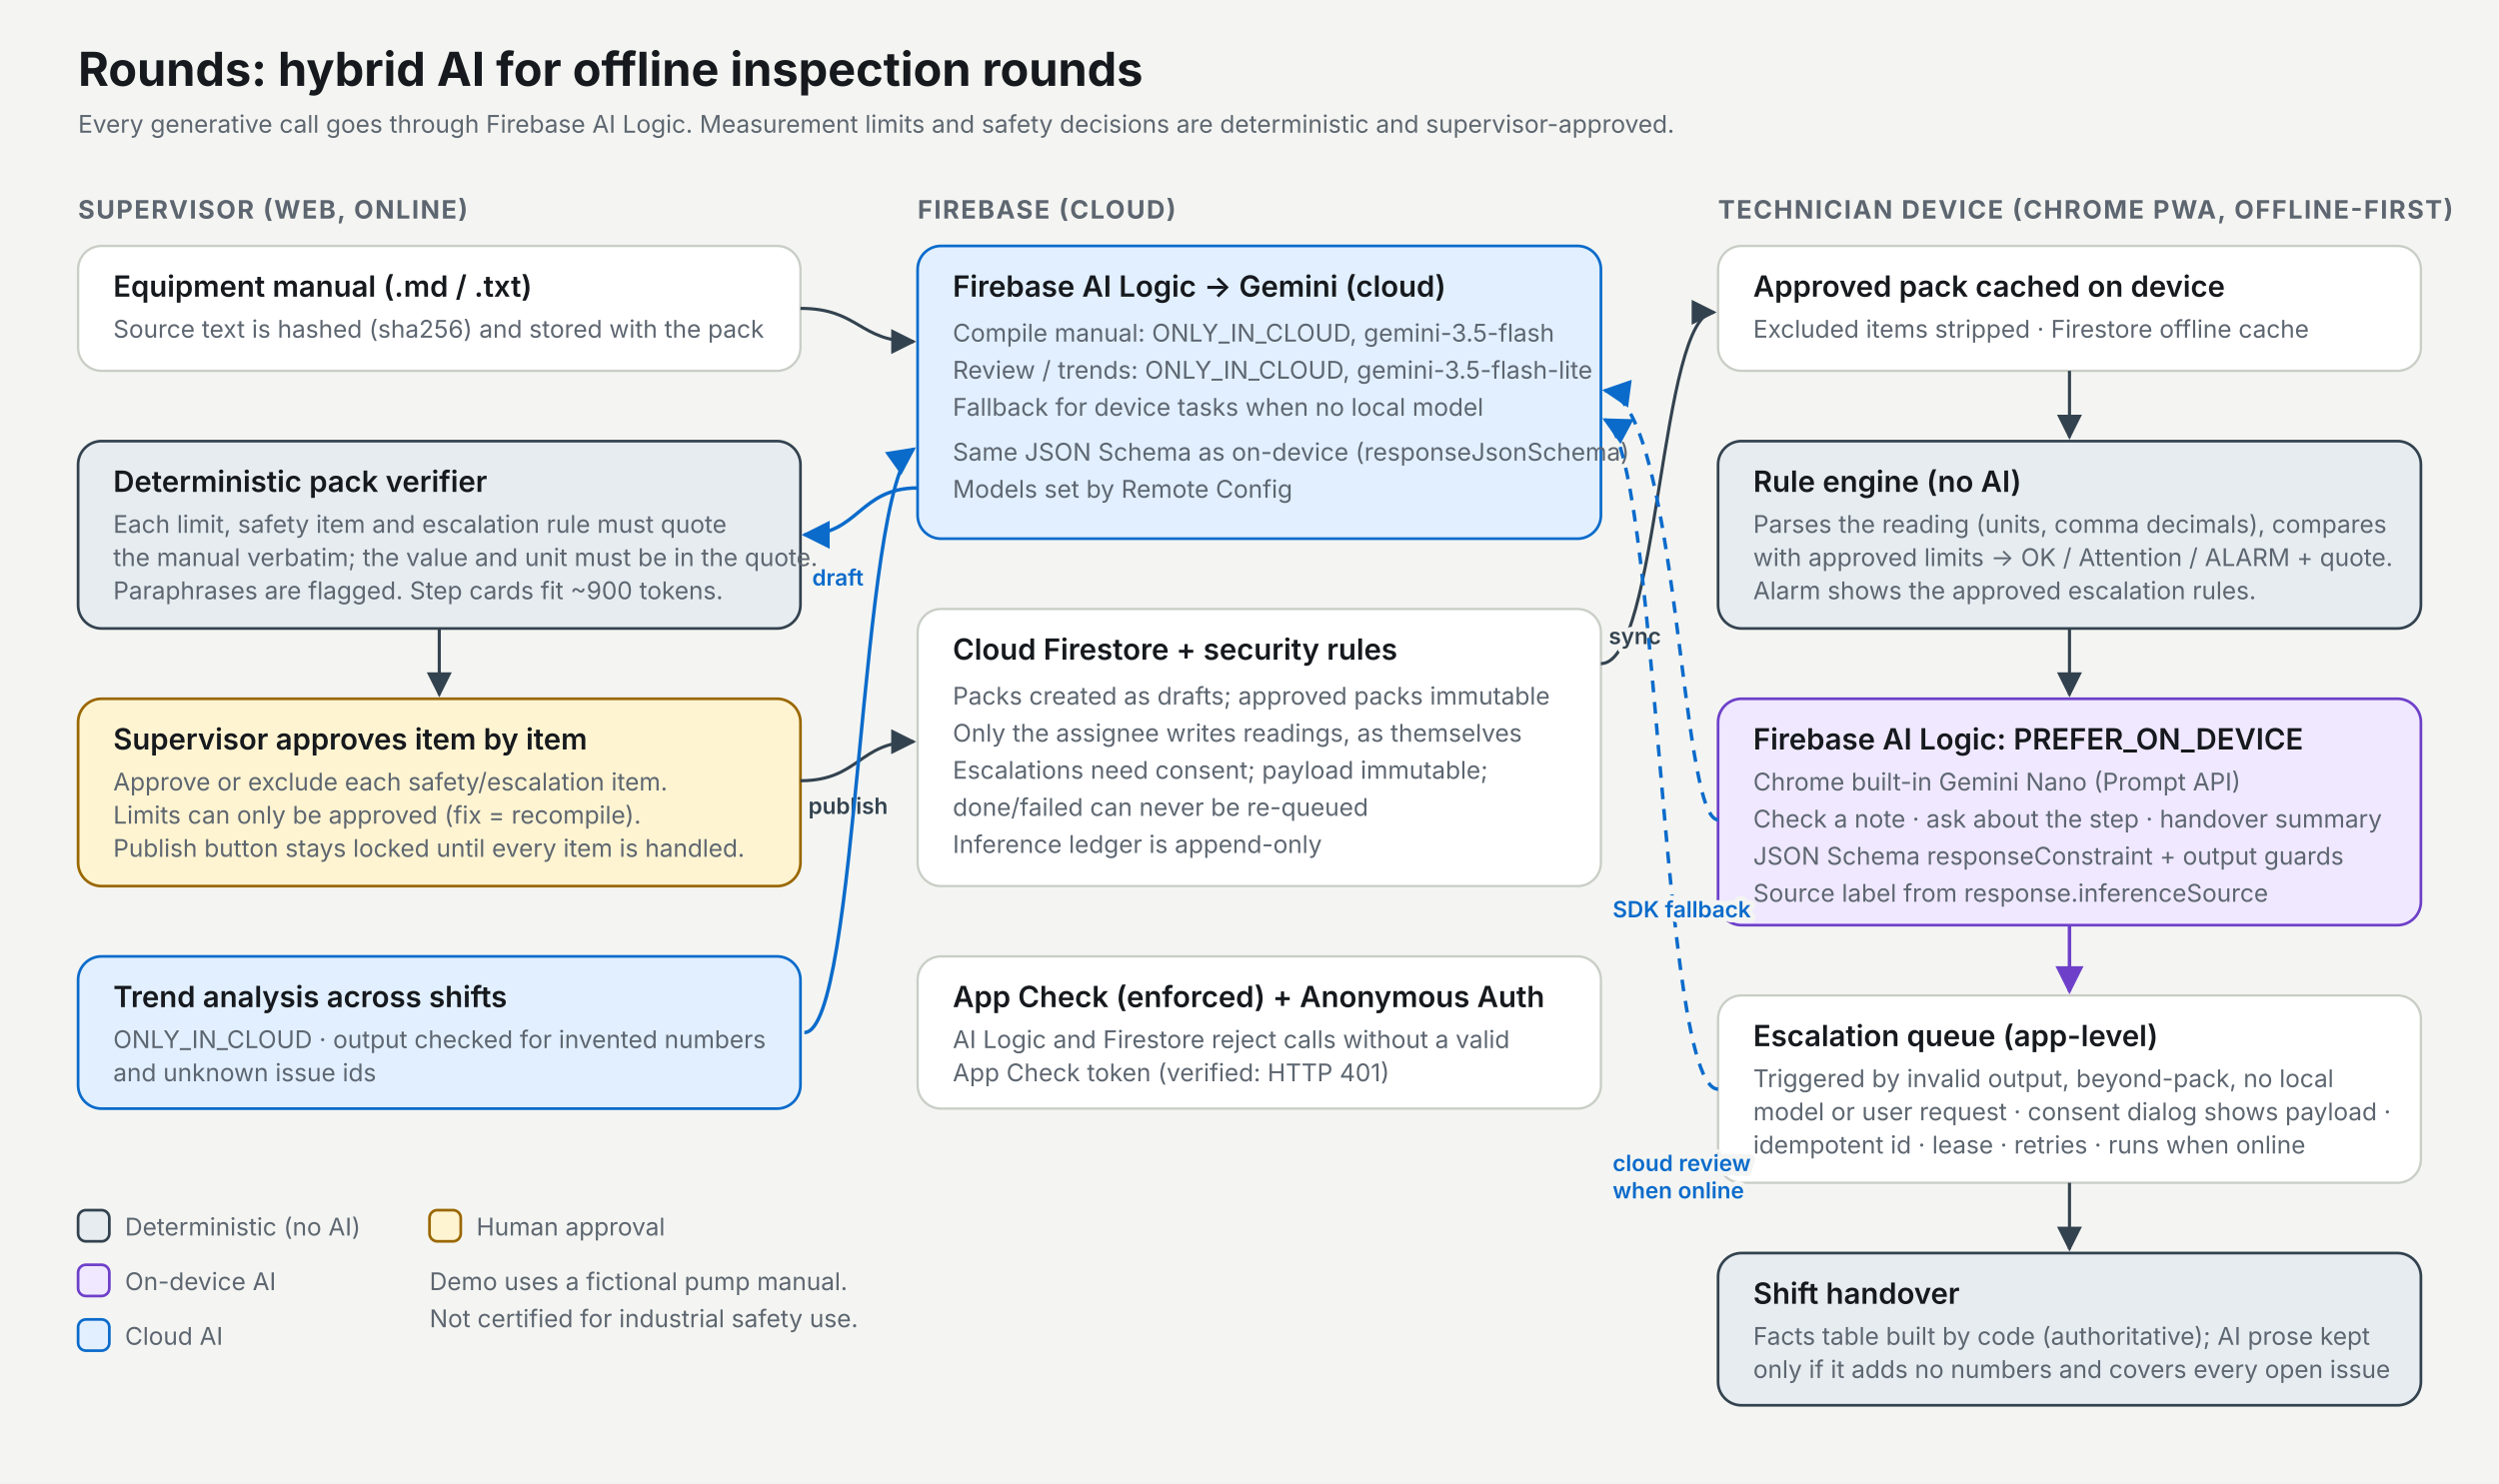
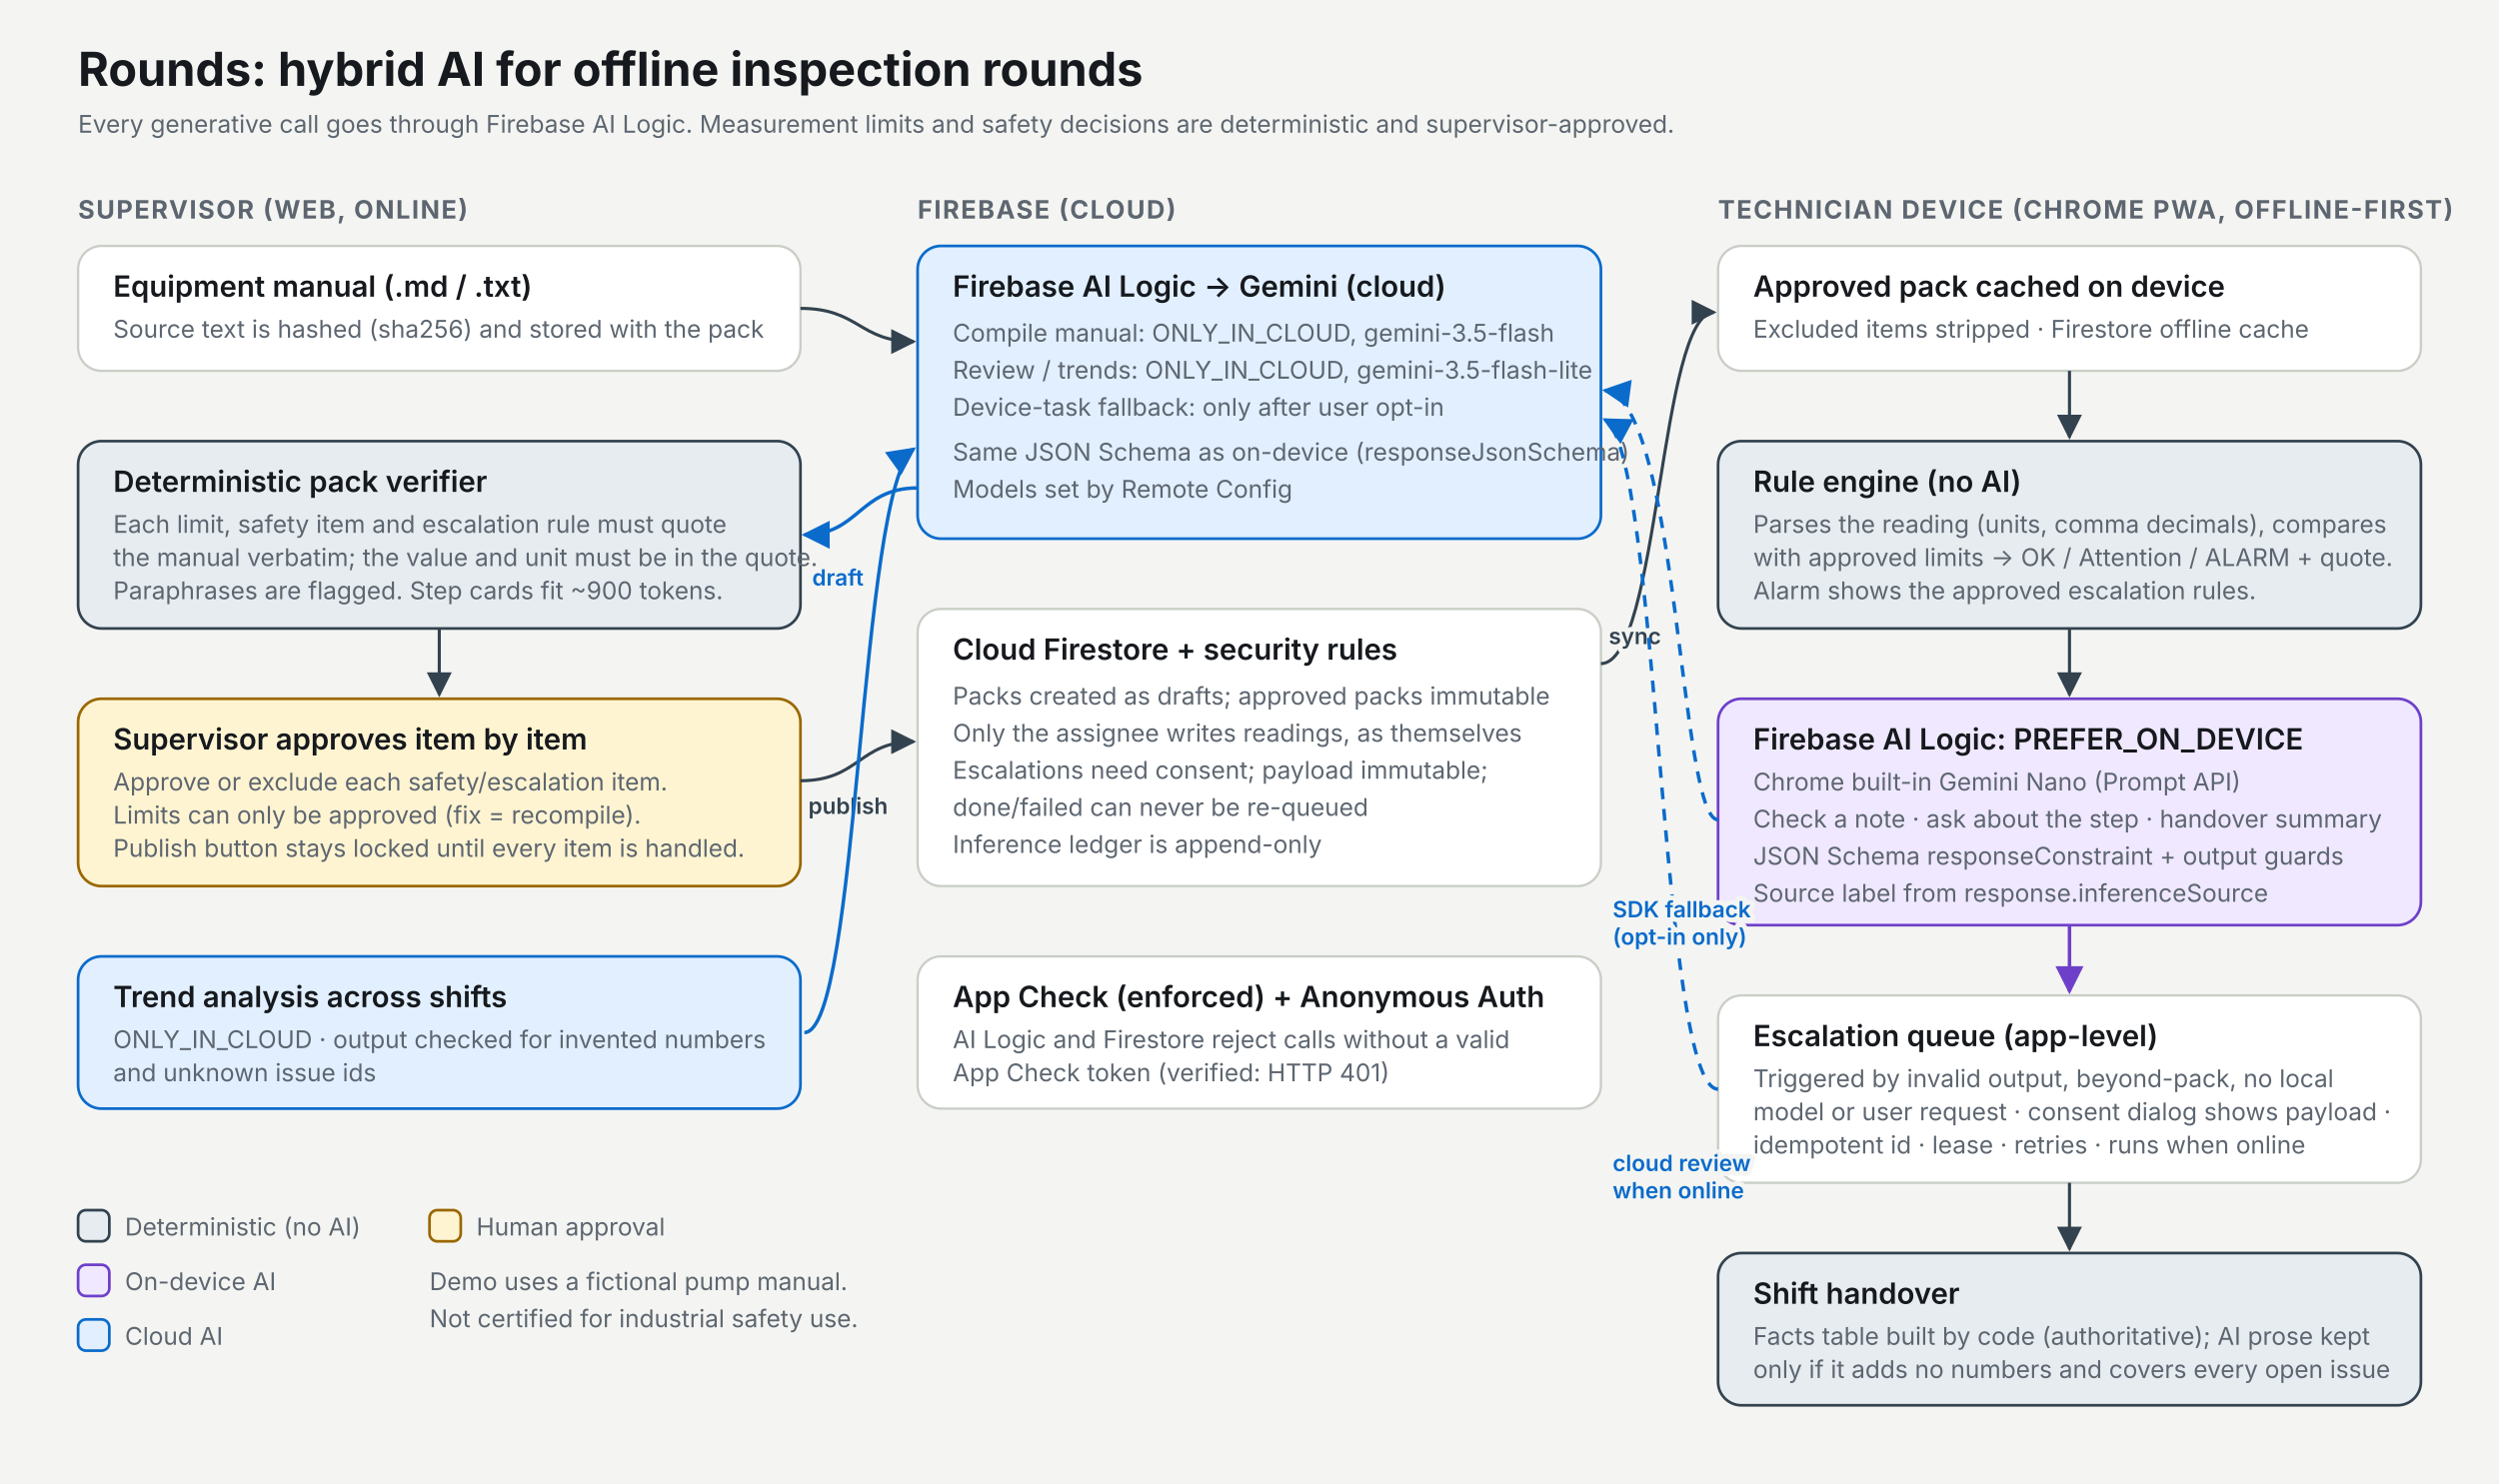
<svg xmlns="http://www.w3.org/2000/svg" viewBox="0 0 1280 760" font-family="Inter, -apple-system, Segoe UI, Helvetica, Arial, sans-serif">
  <defs>
    <marker id="a" viewBox="0 0 10 10" refX="9" refY="5" markerWidth="8" markerHeight="8" orient="auto-start-reverse">
      <path d="M0,0 L10,5 L0,10 z" fill="#33424f" />
    </marker>
    <marker id="c" viewBox="0 0 10 10" refX="9" refY="5" markerWidth="8" markerHeight="8" orient="auto-start-reverse">
      <path d="M0,0 L10,5 L0,10 z" fill="#0b6bcb" />
    </marker>
    <marker id="d" viewBox="0 0 10 10" refX="9" refY="5" markerWidth="8" markerHeight="8" orient="auto-start-reverse">
      <path d="M0,0 L10,5 L0,10 z" fill="#6e40c9" />
    </marker>
    <style>
      .t{font-size:15px;fill:#16191d;font-weight:600}
      .s{font-size:12.5px;fill:#5d6670}
      .h{font-size:13px;font-weight:700;letter-spacing:.06em;fill:#5d6670}
      .box{fill:#fff;stroke:#c9cec6;stroke-width:1.2}
      .rule{fill:#e6ecf0;stroke:#33424f;stroke-width:1.4}
      .cloud{fill:#e1efff;stroke:#0b6bcb;stroke-width:1.4}
      .dev{fill:#efe8ff;stroke:#6e40c9;stroke-width:1.4}
      .human{fill:#fff4d1;stroke:#9a6700;stroke-width:1.4}
      .ln{stroke:#33424f;stroke-width:1.6;fill:none}
      .lc{stroke:#0b6bcb;stroke-width:1.8;fill:none}
      .ld{stroke:#6e40c9;stroke-width:1.8;fill:none}
      .dash{stroke-dasharray:6 5}
      .lbl{paint-order:stroke;stroke:#f4f5f2;stroke-width:5px;stroke-linejoin:round;font-weight:600}
    </style>
  </defs>
  <rect width="1280" height="760" fill="#f4f5f2" />
  <text x="40" y="44" font-size="24" font-weight="700" fill="#16191d">Rounds: hybrid AI for offline inspection rounds</text>
  <text x="40" y="68" class="s">Every generative call goes through Firebase AI Logic. Measurement limits and safety decisions are deterministic and supervisor-approved.</text>
  <text x="40" y="112" class="h">SUPERVISOR (WEB, ONLINE)</text>
  <text x="470" y="112" class="h">FIREBASE (CLOUD)</text>
  <text x="880" y="112" class="h">TECHNICIAN DEVICE (CHROME PWA, OFFLINE-FIRST)</text>
  <rect x="40" y="126" width="370" height="64" rx="12" class="box" />
  <text x="58" y="152" class="t">Equipment manual (.md / .txt)</text>
  <text x="58" y="173" class="s">Source text is hashed (sha256) and stored with the pack</text>
  <rect x="40" y="226" width="370" height="96" rx="12" class="rule" />
  <text x="58" y="252" class="t">Deterministic pack verifier</text>
  <text x="58" y="273" class="s">Each limit, safety item and escalation rule must quote</text>
  <text x="58" y="290" class="s">the manual verbatim; the value and unit must be in the quote.</text>
  <text x="58" y="307" class="s">Paraphrases are flagged. Step cards fit ~900 tokens.</text>
  <rect x="40" y="358" width="370" height="96" rx="12" class="human" />
  <text x="58" y="384" class="t">Supervisor approves item by item</text>
  <text x="58" y="405" class="s">Approve or exclude each safety/escalation item.</text>
  <text x="58" y="422" class="s">Limits can only be approved (fix = recompile).</text>
  <text x="58" y="439" class="s">Publish button stays locked until every item is handled.</text>
  <rect x="40" y="490" width="370" height="78" rx="12" class="cloud" />
  <text x="58" y="516" class="t">Trend analysis across shifts</text>
  <text x="58" y="537" class="s">ONLY_IN_CLOUD · output checked for invented numbers</text>
  <text x="58" y="554" class="s">and unknown issue ids</text>
  <rect x="470" y="126" width="350" height="150" rx="12" class="cloud" />
  <text x="488" y="152" class="t">Firebase AI Logic → Gemini (cloud)</text>
  <text x="488" y="175" class="s">Compile manual: ONLY_IN_CLOUD, gemini-3.5-flash</text>
  <text x="488" y="194" class="s">Review / trends: ONLY_IN_CLOUD, gemini-3.5-flash-lite</text>
-   <text x="488" y="213" class="s">Fallback for device tasks when no local model</text>
+   <text x="488" y="213" class="s">Device-task fallback: only after user opt-in</text>
  <text x="488" y="236" class="s">Same JSON Schema as on-device (responseJsonSchema)</text>
  <text x="488" y="255" class="s">Models set by Remote Config</text>
  <rect x="470" y="312" width="350" height="142" rx="12" class="box" />
  <text x="488" y="338" class="t">Cloud Firestore + security rules</text>
  <text x="488" y="361" class="s">Packs created as drafts; approved packs immutable</text>
  <text x="488" y="380" class="s">Only the assignee writes readings, as themselves</text>
  <text x="488" y="399" class="s">Escalations need consent; payload immutable;</text>
  <text x="488" y="418" class="s">done/failed can never be re-queued</text>
  <text x="488" y="437" class="s">Inference ledger is append-only</text>
  <rect x="470" y="490" width="350" height="78" rx="12" class="box" />
  <text x="488" y="516" class="t">App Check (enforced) + Anonymous Auth</text>
  <text x="488" y="537" class="s">AI Logic and Firestore reject calls without a valid</text>
  <text x="488" y="554" class="s">App Check token (verified: HTTP 401)</text>
  <rect x="880" y="126" width="360" height="64" rx="12" class="box" />
  <text x="898" y="152" class="t">Approved pack cached on device</text>
  <text x="898" y="173" class="s">Excluded items stripped · Firestore offline cache</text>
  <rect x="880" y="226" width="360" height="96" rx="12" class="rule" />
  <text x="898" y="252" class="t">Rule engine (no AI)</text>
  <text x="898" y="273" class="s">Parses the reading (units, comma decimals), compares</text>
  <text x="898" y="290" class="s">with approved limits → OK / Attention / ALARM + quote.</text>
  <text x="898" y="307" class="s">Alarm shows the approved escalation rules.</text>
  <rect x="880" y="358" width="360" height="116" rx="12" class="dev" />
  <text x="898" y="384" class="t">Firebase AI Logic: PREFER_ON_DEVICE</text>
  <text x="898" y="405" class="s">Chrome built-in Gemini Nano (Prompt API)</text>
  <text x="898" y="424" class="s">Check a note · ask about the step · handover summary</text>
  <text x="898" y="443" class="s">JSON Schema responseConstraint + output guards</text>
  <text x="898" y="462" class="s">Source label from response.inferenceSource</text>
  <rect x="880" y="510" width="360" height="96" rx="12" class="box" />
  <text x="898" y="536" class="t">Escalation queue (app-level)</text>
  <text x="898" y="557" class="s">Triggered by invalid output, beyond-pack, no local</text>
  <text x="898" y="574" class="s">model or user request · consent dialog shows payload ·</text>
  <text x="898" y="591" class="s">idempotent id · lease · retries · runs when online</text>
  <rect x="880" y="642" width="360" height="78" rx="12" class="rule" />
  <text x="898" y="668" class="t">Shift handover</text>
  <text x="898" y="689" class="s">Facts table built by code (authoritative); AI prose kept</text>
  <text x="898" y="706" class="s">only if it adds no numbers and covers every open issue</text>
  <path class="ln" d="M410 158 C 440 158, 440 175, 468 175" marker-end="url(#a)" />
  <path class="lc" d="M470 250 C 440 250, 440 274, 412 274" marker-end="url(#c)" />
  <text x="416" y="300" class="lbl" font-size="11.5" fill="#0b6bcb">draft</text>
  <path class="ln" d="M225 322 L225 356" marker-end="url(#a)" />
  <path class="ln" d="M410 400 C 440 400, 440 380, 468 380" marker-end="url(#a)" />
  <text x="414" y="417" class="lbl" font-size="11.5" fill="#33424f">publish</text>
  <path class="lc" d="M412 529 C 440 529, 440 250, 468 230" marker-end="url(#c)" />
  <path class="ln" d="M820 340 C 850 340, 850 160, 878 160" marker-end="url(#a)" />
  <text x="824" y="330" class="lbl" font-size="11.5" fill="#33424f">sync</text>
  <path class="ln" d="M1060 190 L1060 224" marker-end="url(#a)" />
  <path class="ln" d="M1060 322 L1060 356" marker-end="url(#a)" />
  <path class="ld" d="M1060 474 L1060 508" marker-end="url(#d)" />
  <path class="lc dash" d="M880 558 C 850 558, 850 230, 822 215" marker-end="url(#c)" />
  <text x="826" y="600" class="lbl" font-size="11.5" fill="#0b6bcb">cloud review</text>
  <text x="826" y="614" class="lbl" font-size="11.5" fill="#0b6bcb">when online</text>
  <path class="lc dash" d="M880 420 C 860 420, 860 205, 822 200" marker-end="url(#c)" />
  <text x="826" y="470" class="lbl" font-size="11.5" fill="#0b6bcb">SDK fallback</text>
+   <text x="826" y="484" class="lbl" font-size="11.5" fill="#0b6bcb">(opt-in only)</text>
  <path class="ln" d="M1060 606 L1060 640" marker-end="url(#a)" />
  <rect x="40" y="620" width="16" height="16" rx="4" class="rule" />
  <text x="64" y="633" class="s">Deterministic (no AI)</text>
  <rect x="40" y="648" width="16" height="16" rx="4" class="dev" />
  <text x="64" y="661" class="s">On-device AI</text>
  <rect x="40" y="676" width="16" height="16" rx="4" class="cloud" />
  <text x="64" y="689" class="s">Cloud AI</text>
  <rect x="220" y="620" width="16" height="16" rx="4" class="human" />
  <text x="244" y="633" class="s">Human approval</text>
  <text x="220" y="661" class="s">Demo uses a fictional pump manual.</text>
  <text x="220" y="680" class="s">Not certified for industrial safety use.</text>
</svg>
